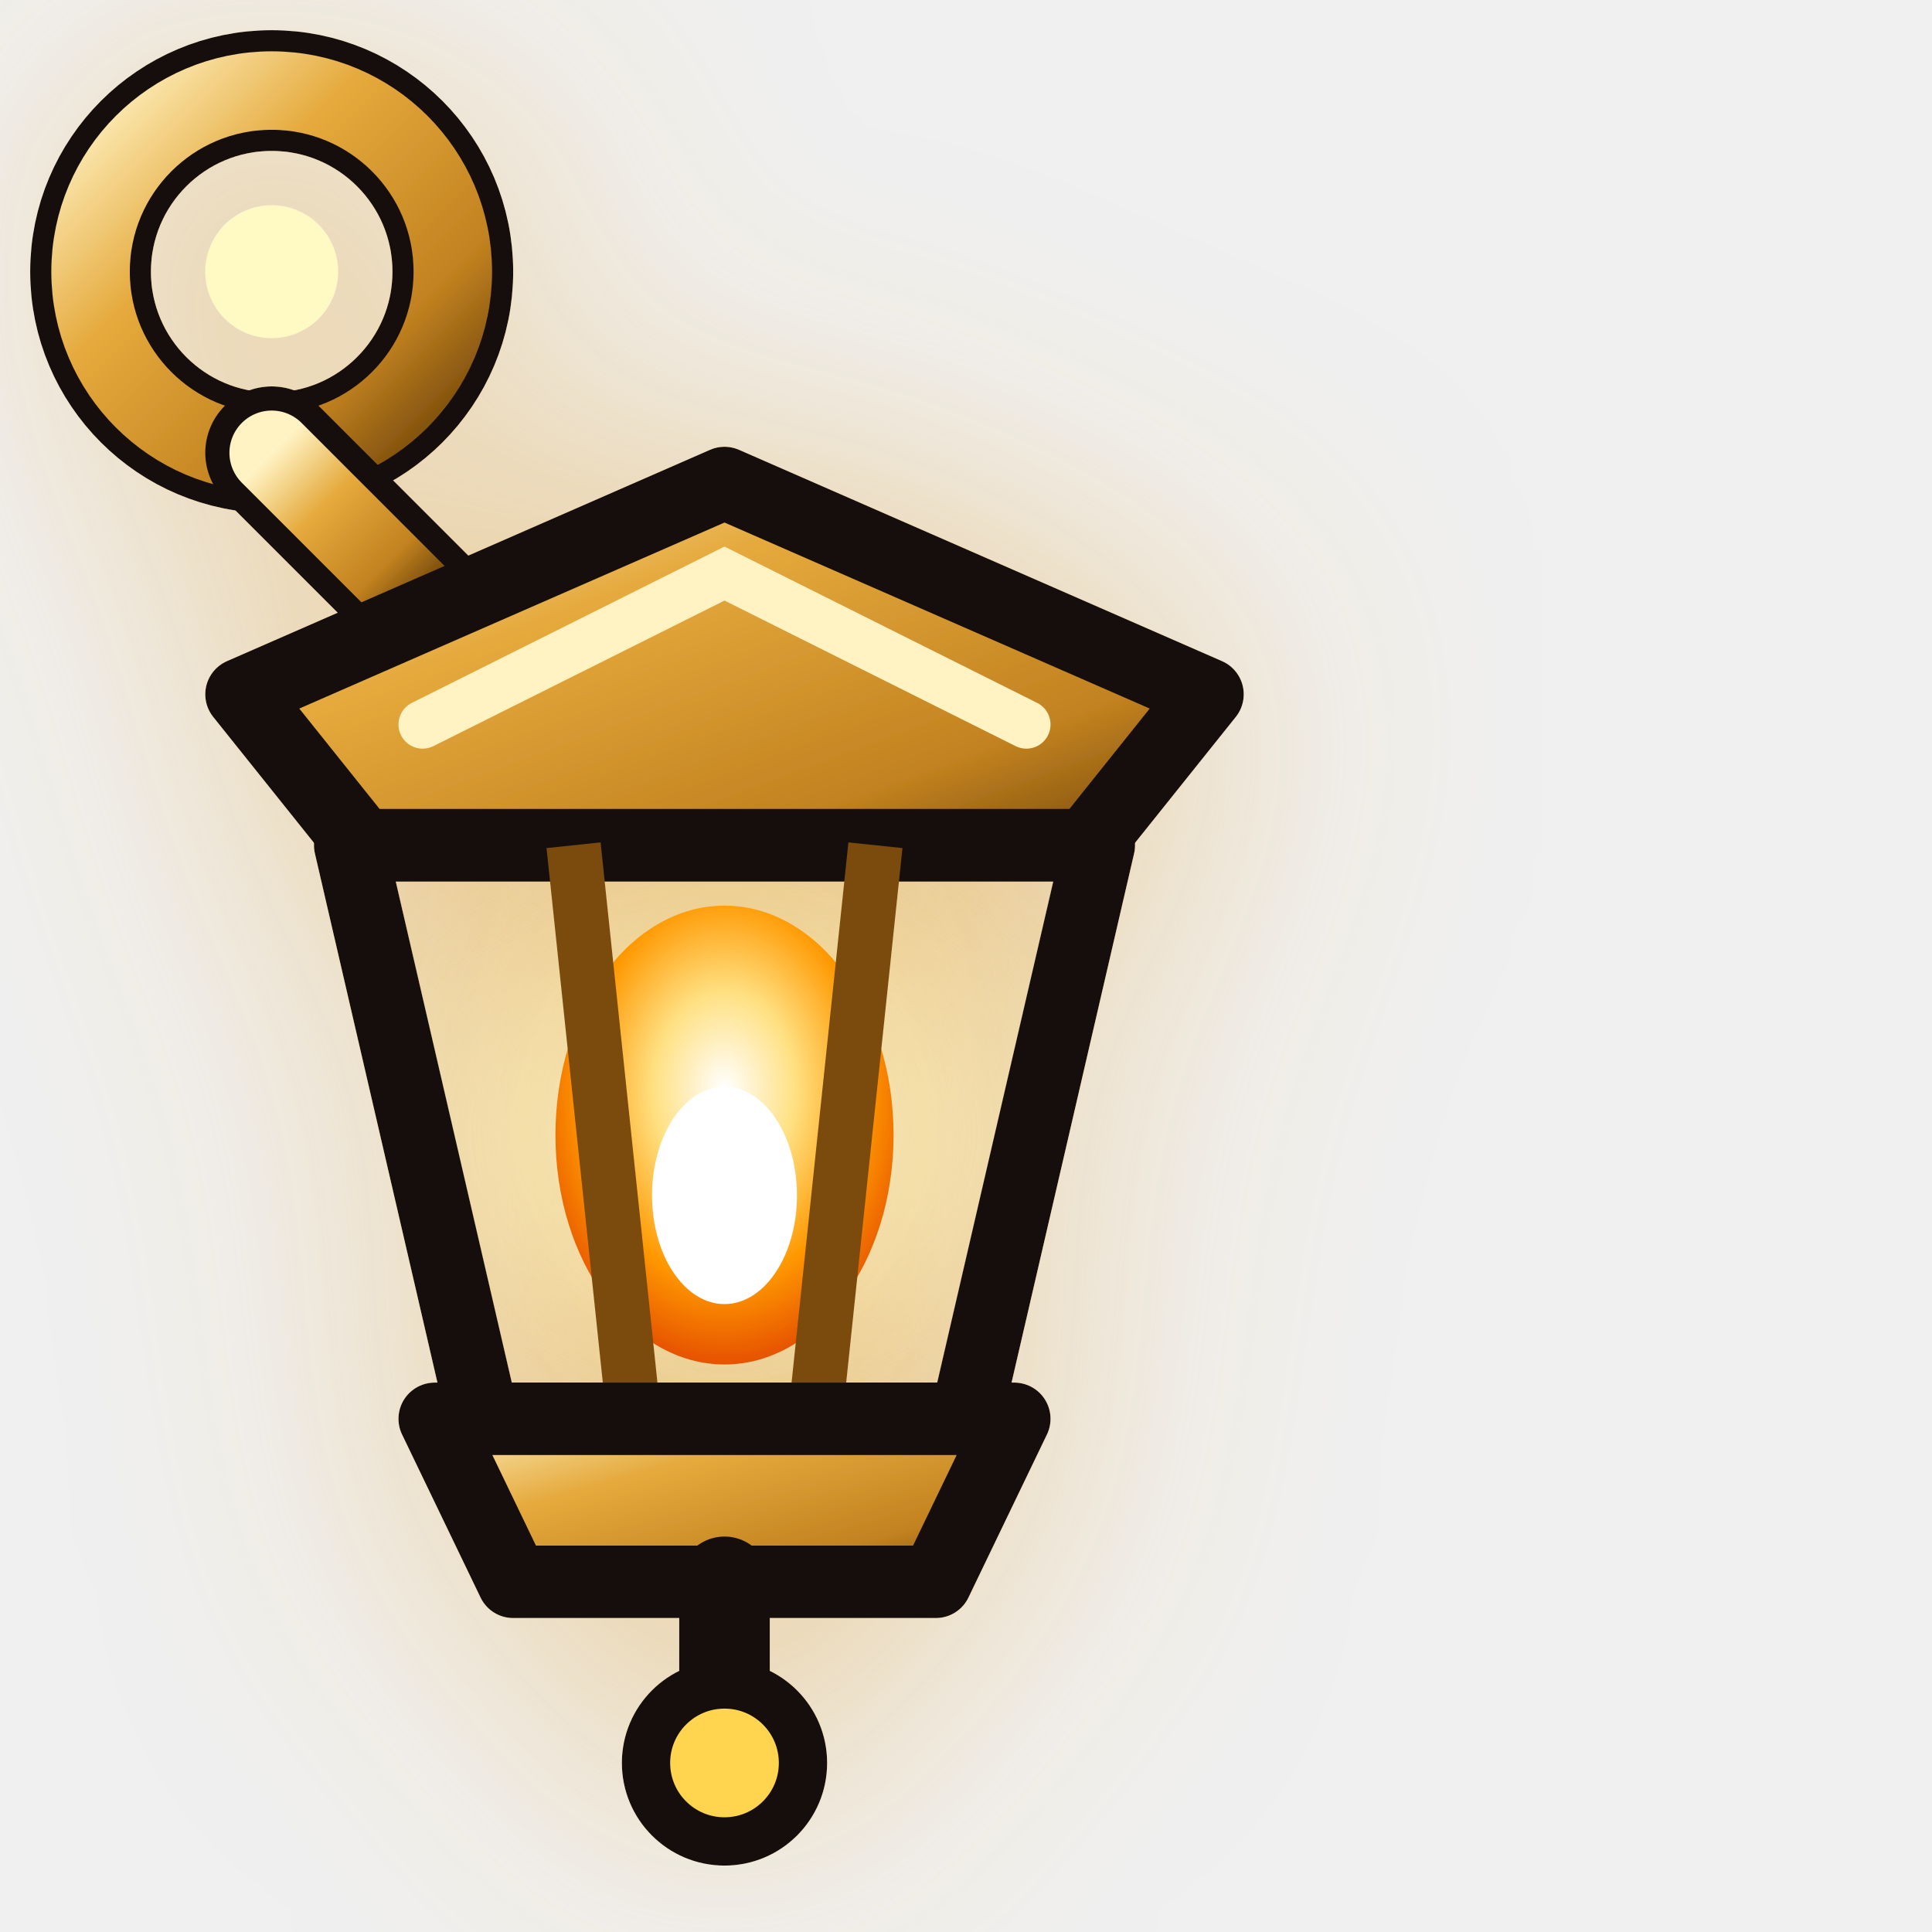
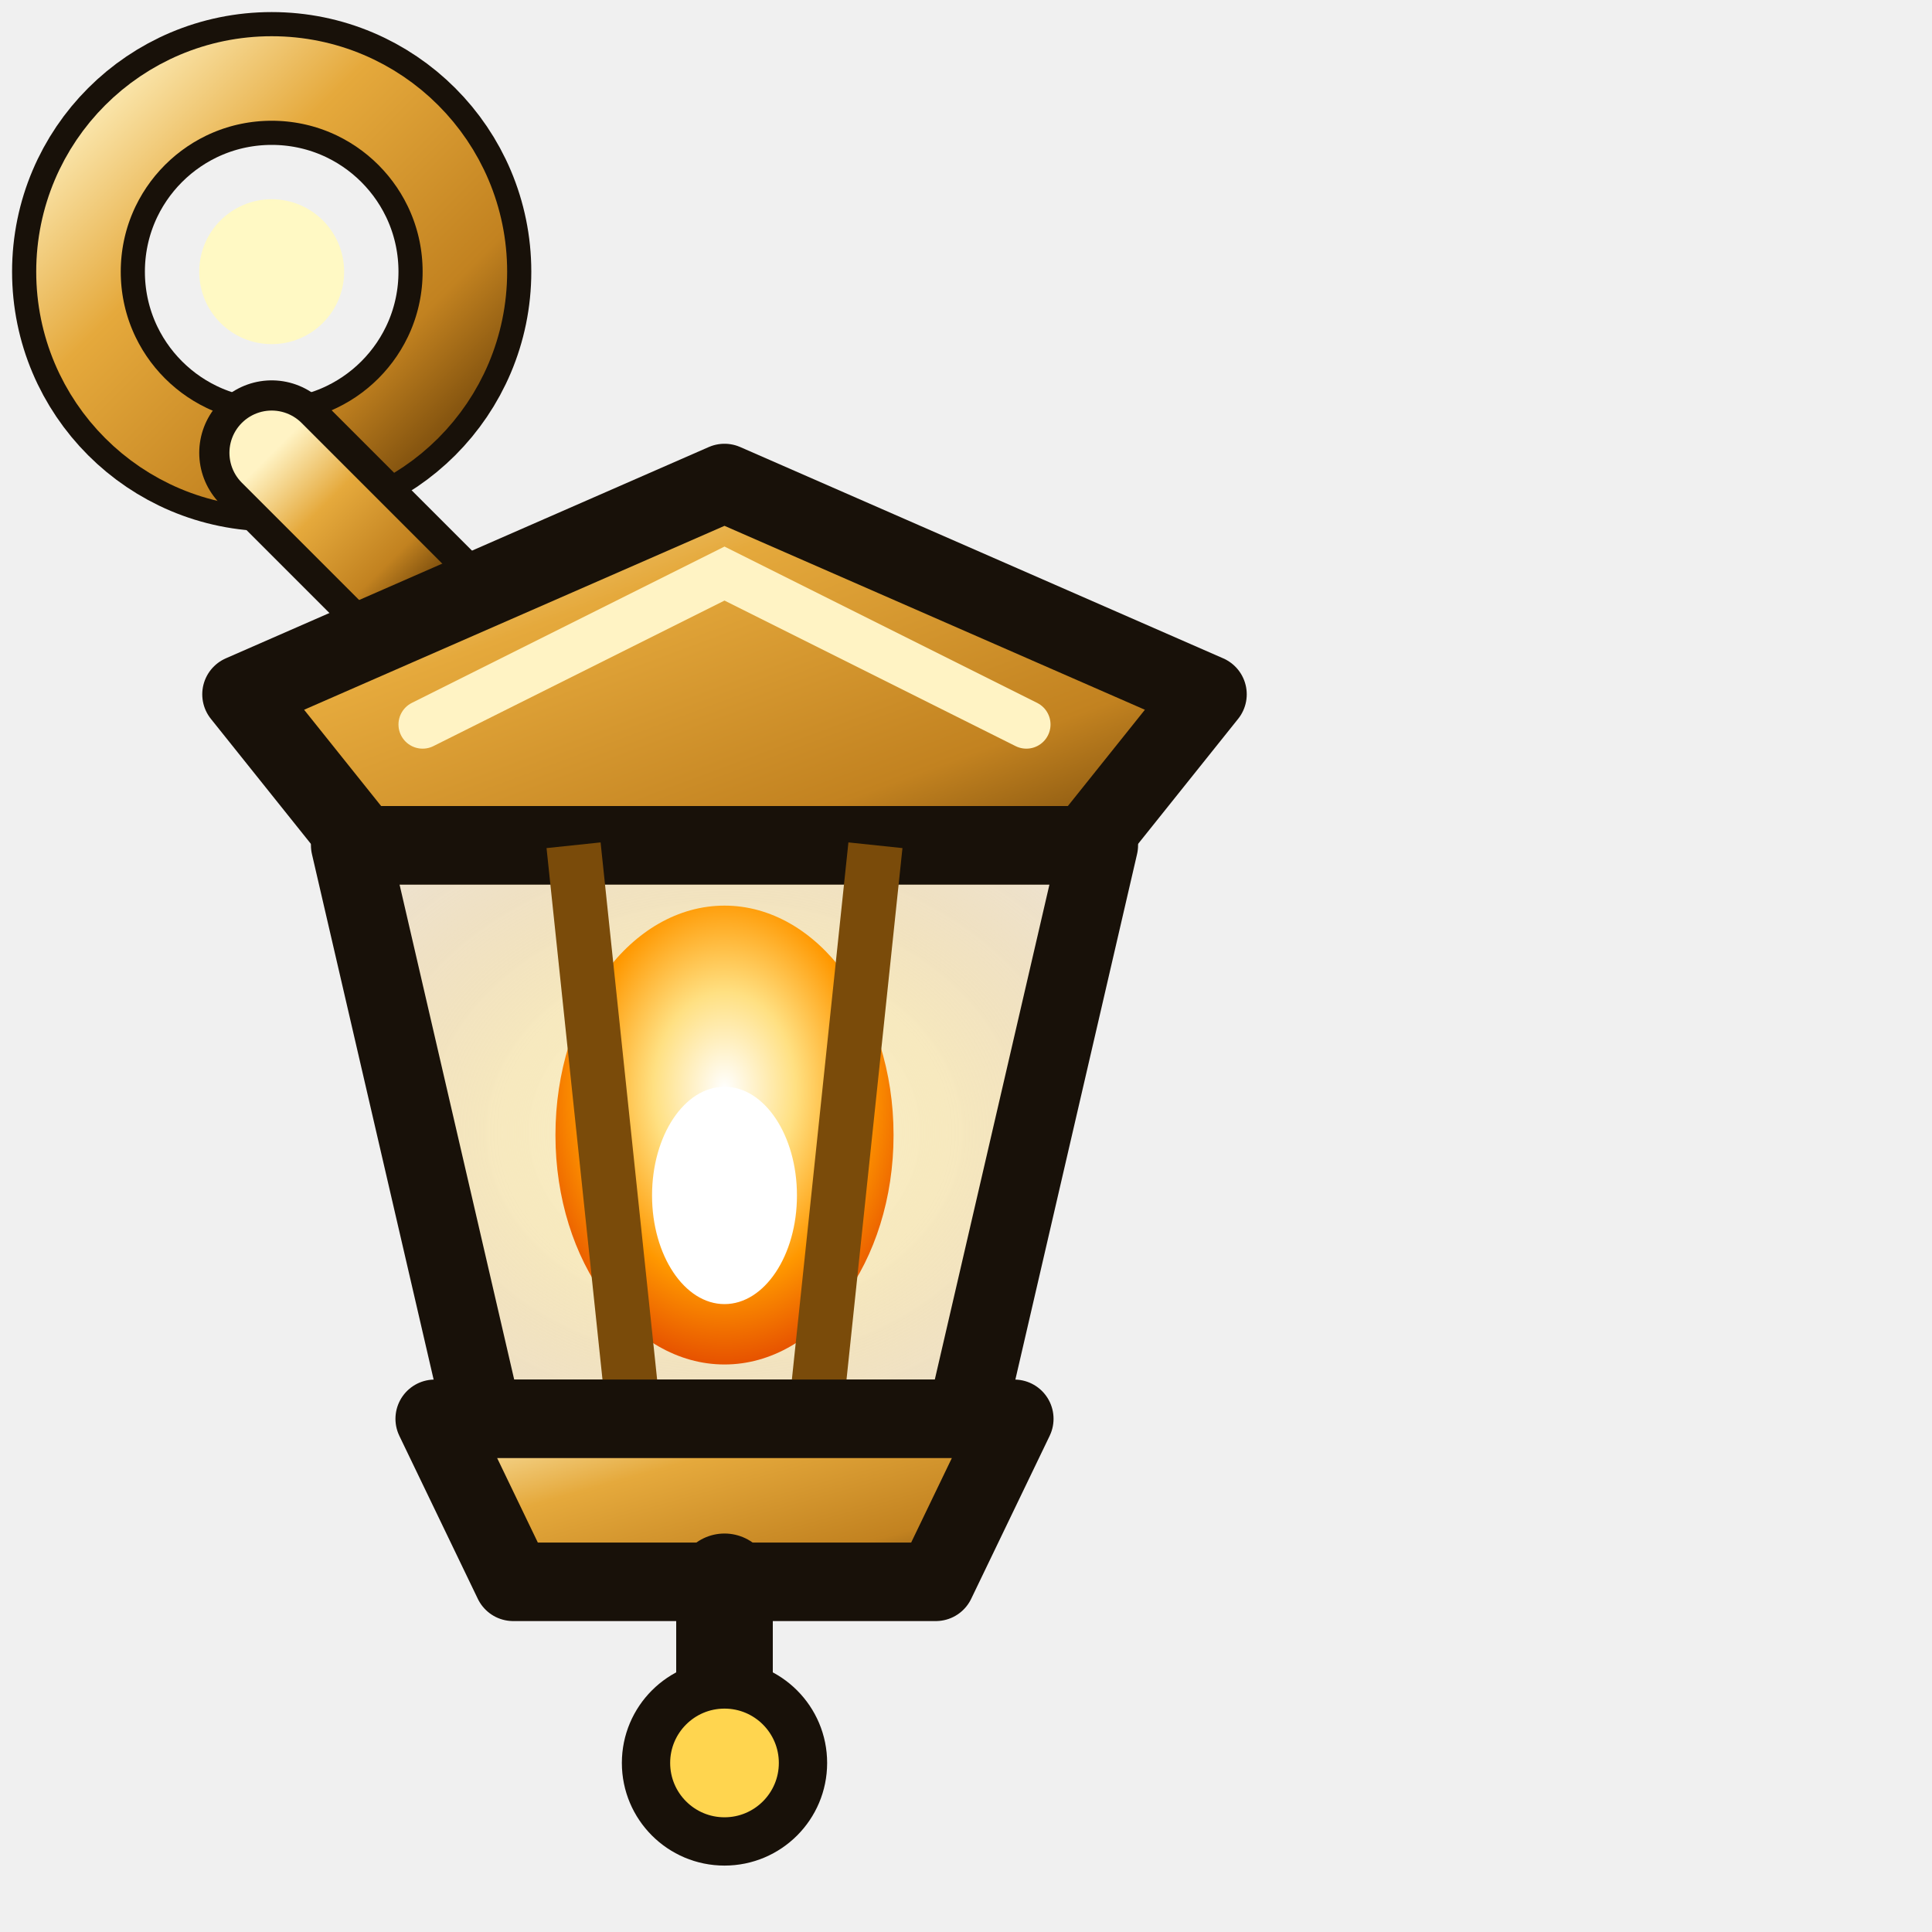
<svg xmlns="http://www.w3.org/2000/svg" width="32" height="32" viewBox="0 0 32 32" fill="none">
  <defs>
-     <filter id="lantern-shadow" x="-30%" y="-30%" width="160%" height="160%">
-       <feDropShadow dx="0" dy="1.2" stdDeviation="1.2" flood-color="#000000" flood-opacity="0.9" />
-       <feDropShadow dx="0" dy="0" stdDeviation="2.5" flood-color="#E5A93C" flood-opacity="0.5" />
-     </filter>
    <linearGradient id="gold-metal" x1="0%" y1="0%" x2="100%" y2="100%">
      <stop offset="0%" stop-color="#FFF3C4" />
      <stop offset="35%" stop-color="#E5A93C" />
      <stop offset="75%" stop-color="#C28220" />
      <stop offset="100%" stop-color="#6B4108" />
    </linearGradient>
    <radialGradient id="flame-core" cx="50%" cy="40%" r="60%">
      <stop offset="0%" stop-color="#FFFFFF" />
      <stop offset="35%" stop-color="#FFE082" />
      <stop offset="70%" stop-color="#FF9800" />
      <stop offset="100%" stop-color="#E65100" />
    </radialGradient>
    <radialGradient id="glass-chamber" cx="50%" cy="50%" r="60%">
-       <stop offset="0%" stop-color="#FFFDE7" stop-opacity="0.8" />
-       <stop offset="50%" stop-color="#FFE082" stop-opacity="0.35" />
-       <stop offset="100%" stop-color="#E5A93C" stop-opacity="0.15" />
+       <stop offset="0%" stop-color="#FFFDE7" stop-opacity="0.85" />
+       <stop offset="50%" stop-color="#FFE082" stop-opacity="0.45" />
+       <stop offset="100%" stop-color="#E5A93C" stop-opacity="0.2" />
    </radialGradient>
  </defs>
-   <g filter="url(#lantern-shadow)">
-     <ellipse cx="4.5" cy="4.5" rx="3" ry="3" stroke="#181109" stroke-width="2" fill="none" />
-     <ellipse cx="4.5" cy="4.5" rx="3" ry="3" stroke="url(#gold-metal)" stroke-width="1.3" fill="none" />
-     <circle cx="4.5" cy="4.5" r="1.1" fill="#FFF9C4" />
-     <path d="M4.5 7.5L7 10" stroke="#181109" stroke-width="2.2" stroke-linecap="round" />
+   <g>
+     <ellipse cx="4.5" cy="4.5" rx="3.2" ry="3.2" stroke="#181109" stroke-width="2.2" fill="none" />
+     <ellipse cx="4.5" cy="4.5" rx="3.2" ry="3.2" stroke="url(#gold-metal)" stroke-width="1.4" fill="none" />
+     <circle cx="4.5" cy="4.5" r="1.2" fill="#FFF9C4" />
+     <path d="M4.5 7.5L7 10" stroke="#181109" stroke-width="2.4" stroke-linecap="round" />
    <path d="M4.5 7.5L7 10" stroke="url(#gold-metal)" stroke-width="1.4" stroke-linecap="round" />
-     <path d="M4 11.5L12 8L20 11.5L18 14H6L4 11.5Z" fill="url(#gold-metal)" stroke="#181109" stroke-width="1.2" stroke-linejoin="round" />
+     <path d="M4 11.5L12 8L20 11.5L18 14H6L4 11.5Z" fill="url(#gold-metal)" stroke="#181109" stroke-width="1.3" stroke-linejoin="round" />
    <path d="M7 12L12 9.5L17 12" stroke="#FFF3C4" stroke-width="0.8" stroke-linecap="round" fill="none" />
-     <path d="M5.8 14L8 23.5H16L18.2 14H5.8Z" fill="url(#glass-chamber)" stroke="#181109" stroke-width="1.2" stroke-linejoin="round" />
+     <path d="M5.8 14L8 23.5H16L18.2 14H5.8Z" fill="url(#glass-chamber)" stroke="#181109" stroke-width="1.3" stroke-linejoin="round" />
    <ellipse cx="12" cy="18.8" rx="2.8" ry="3.8" fill="url(#flame-core)" />
    <ellipse cx="12" cy="19.8" rx="1.2" ry="1.8" fill="#FFFFFF" />
    <line x1="9.5" y1="14" x2="10.5" y2="23.5" stroke="#7A4B0A" stroke-width="0.9" />
    <line x1="14.5" y1="14" x2="13.5" y2="23.5" stroke="#7A4B0A" stroke-width="0.9" />
-     <path d="M7.2 23.5H16.8L15.5 26.2H8.5L7.2 23.5Z" fill="url(#gold-metal)" stroke="#181109" stroke-width="1.2" stroke-linejoin="round" />
-     <path d="M12 26.2V28.5" stroke="#181109" stroke-width="1.5" stroke-linecap="round" />
-     <path d="M12 26.2V28.5" stroke="url(#gold-metal)" stroke-width="0.9" stroke-linecap="round" />
+     <path d="M7.2 23.5H16.8L15.5 26.2H8.5L7.2 23.5Z" fill="url(#gold-metal)" stroke="#181109" stroke-width="1.3" stroke-linejoin="round" />
+     <path d="M12 26.2V28.5" stroke="#181109" stroke-width="1.6" stroke-linecap="round" />
+     <path d="M12 26.2V28.5" stroke="url(#gold-metal)" stroke-width="1" stroke-linecap="round" />
    <circle cx="12" cy="29.2" r="1.3" fill="#FFD54F" stroke="#181109" stroke-width="0.8" />
  </g>
</svg>
